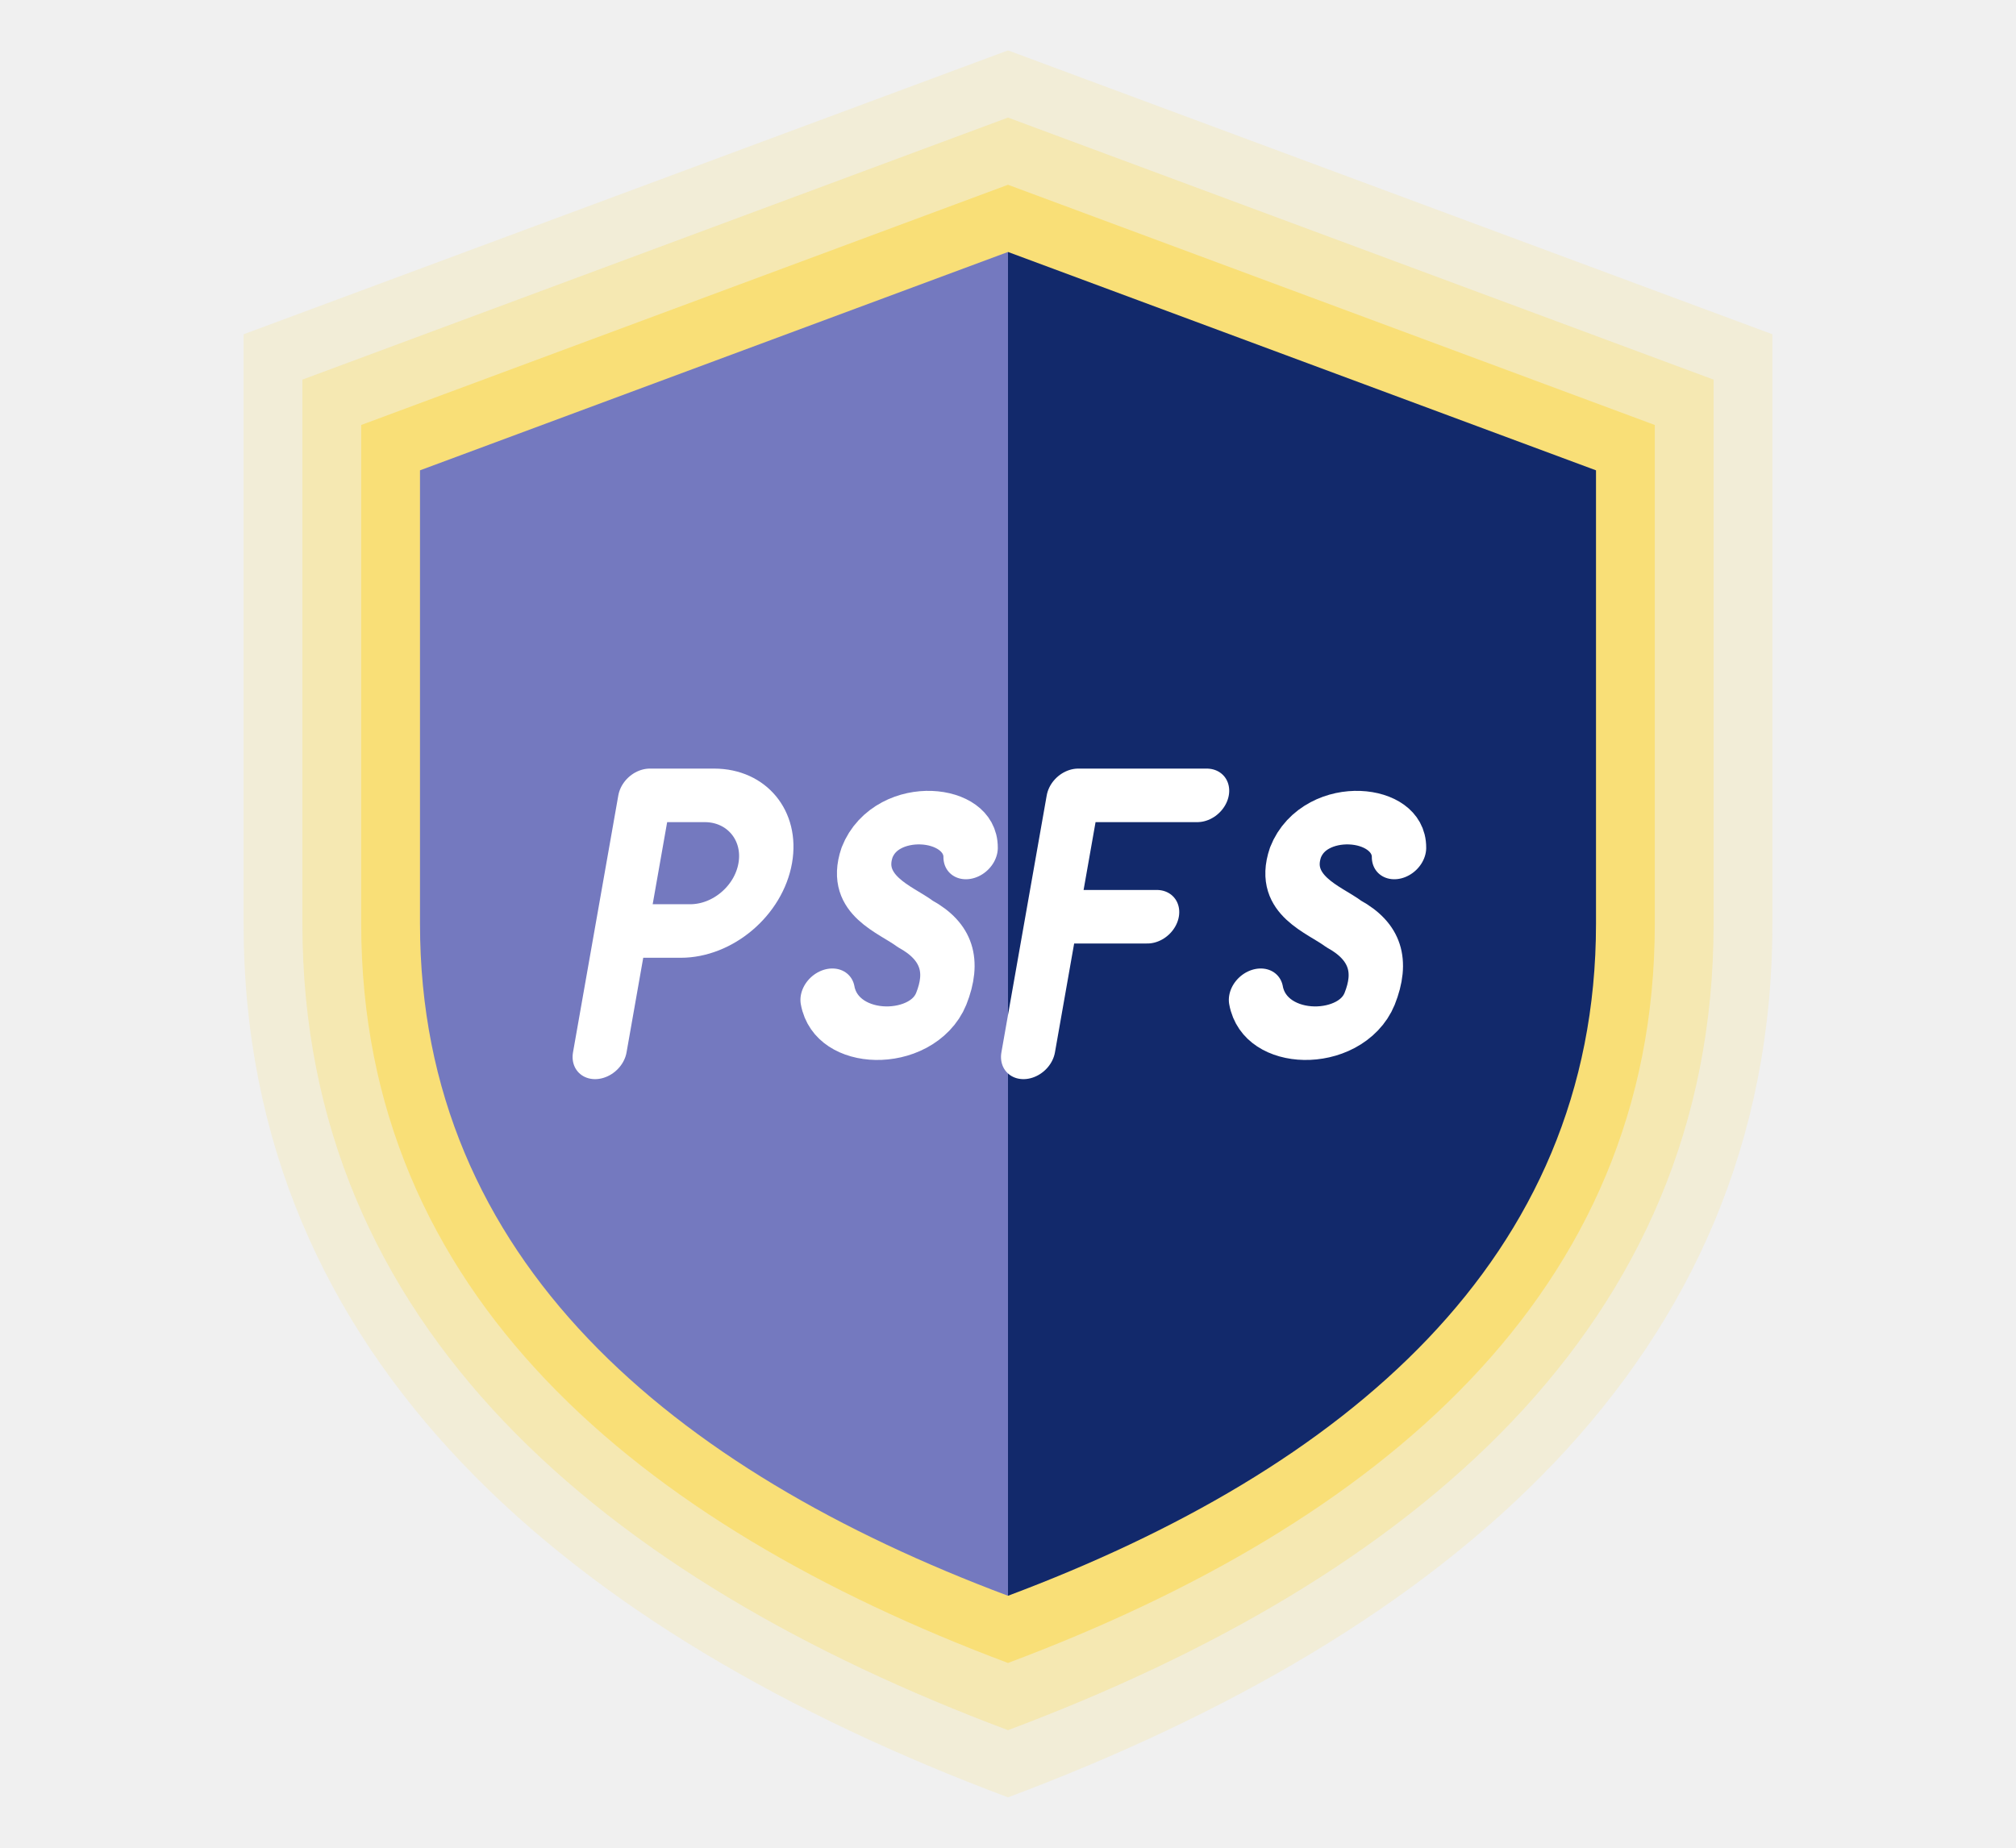
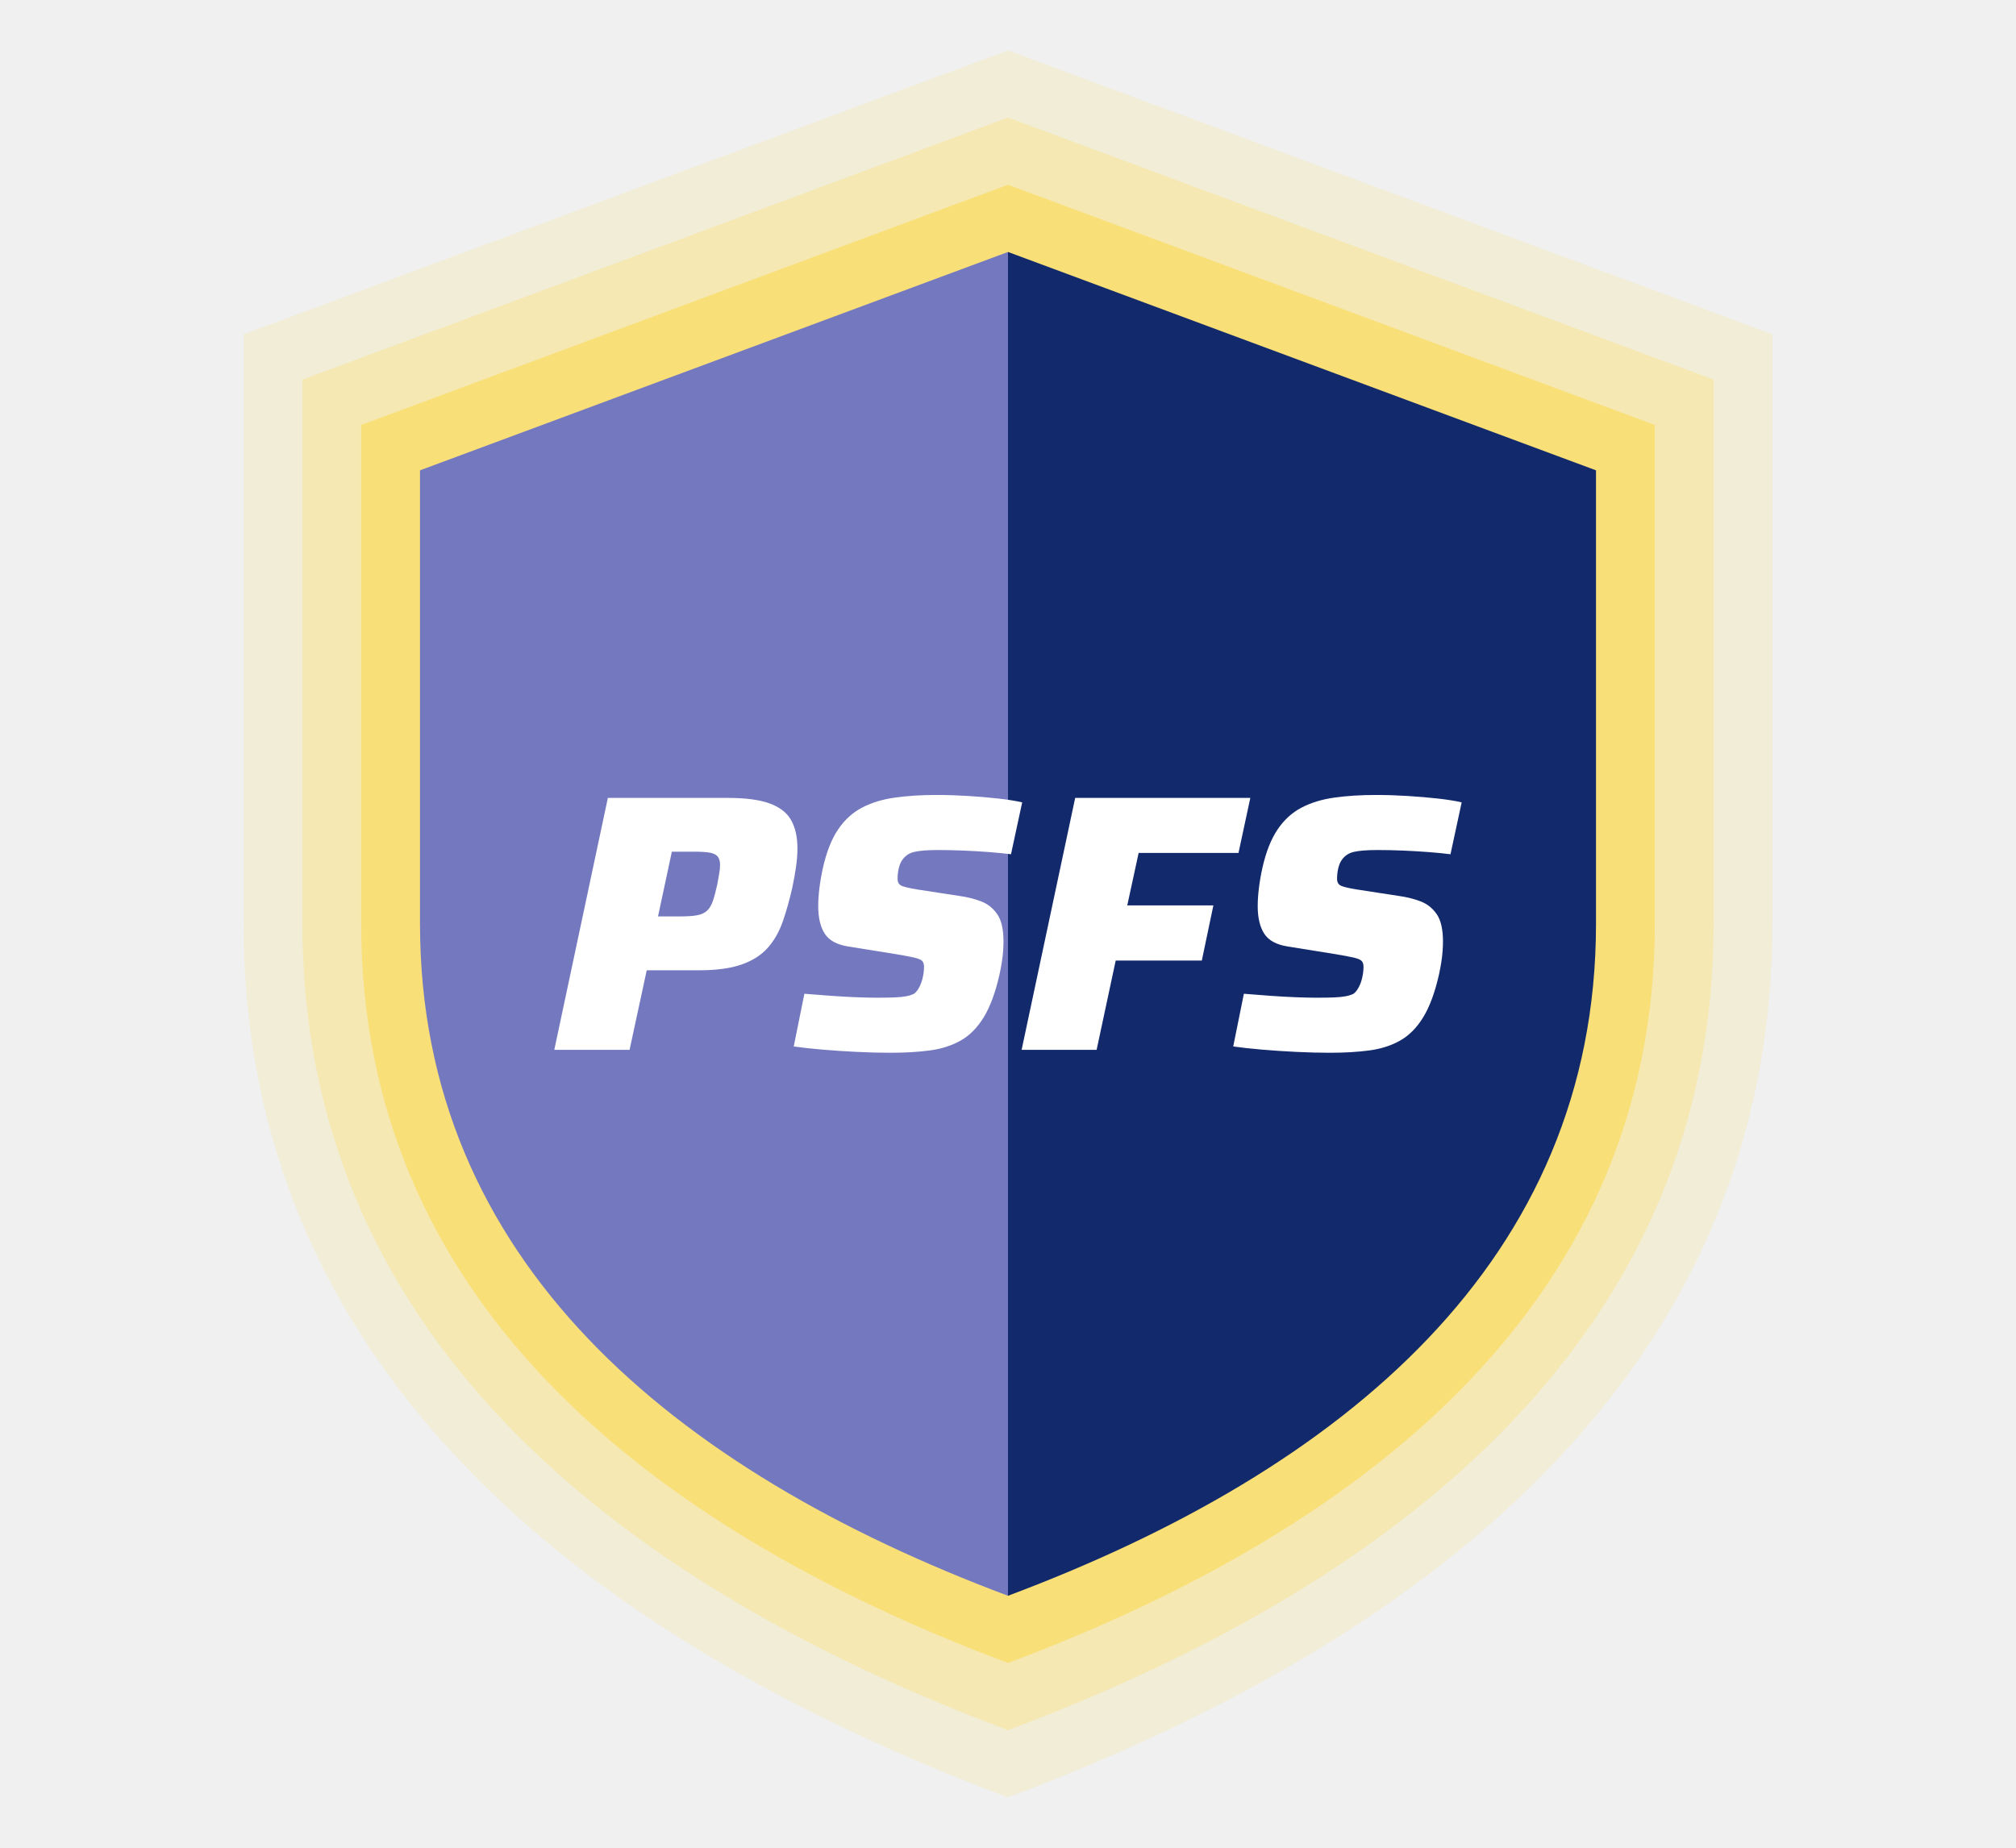
<svg xmlns="http://www.w3.org/2000/svg" viewBox="0 0 240 220" width="240" height="220" role="img" aria-labelledby="psfs-logo-title">
  <defs>
    <path id="shield" d="M120 30 L190 56 V110 C190 150 160 175 120 190 C80 175 50 150 50 110 V56 Z" />
    <path id="shield-left" d="M120 30 L50 56 V110 C50 150 80 175 120 190 Z" />
    <path id="shield-right" d="M120 30 L190 56 V110 C190 150 160 175 120 190 Z" />
  </defs>
  <g fill="#FFD21F">
    <use href="#shield" transform="translate(120 110) scale(1.3) translate(-120 -110)" fill-opacity="0.12" />
    <use href="#shield" transform="translate(120 110) scale(1.2) translate(-120 -110)" fill-opacity="0.2" />
    <use href="#shield" transform="translate(120 110) scale(1.1) translate(-120 -110)" fill-opacity="0.4" />
  </g>
  <use href="#shield-left" fill="#7479BF" />
  <use href="#shield-right" fill="#12296B" />
-   <g transform="translate(120 110) skewX(-10) scale(0.85) translate(-54 -18)" fill="none" stroke="#FFFFFF" stroke-width="7.5" stroke-linecap="round" stroke-linejoin="round">
-     <path d="M0 36 V0 H9 a9.5 9.5 0 0 1 0 19 H0" />
-     <path transform="translate(30 0)" d="M17 8 C16 2 4 1 2.5 8 C1.5 14 8 16 11 18 C16 20.5 17.5 24 16.5 28.5 C15 35 3 35 0.5 28" />
-     <path transform="translate(60 0)" d="M18 0 H0 V36 M0 17 H14" />
-     <path transform="translate(90 0)" d="M17 8 C16 2 4 1 2.5 8 C1.5 14 8 16 11 18 C16 20.5 17.5 24 16.5 28.5 C15 35 3 35 0.5 28" />
+   <g transform="translate(120 110) scale(0.0436 -0.0436) translate(-1245.7 -344)" fill="#FFFFFF">
+     <path transform="translate(0 0)" d="M6.887 0 153.152 688H479.812Q554.547 688 595.915 672.472Q637.283 656.943 654.019 626.415Q670.755 595.887 670.755 550.151Q670.755 527.472 667.019 500.557Q663.283 473.642 656.812 443.283Q645.34 392.604 630.84 350.765Q616.34 308.925 590.104 279.057Q563.868 249.189 518.765 233.189Q473.661 217.189 400.982 217.189H259.263L212.414 0ZM290.093 364.339H352.265Q380.077 364.339 397.011 367.528Q413.945 370.717 423.926 379.934Q433.907 389.151 439.832 406.396Q445.757 423.642 452.021 452.227Q455.285 469.755 457.417 482.68Q459.549 495.604 459.549 504.925Q459.549 520.038 452.992 527.887Q446.436 535.737 431.398 538.425Q416.36 541.114 390.548 541.114H327.848Z" />
+     <path transform="translate(647 0)" d="M277.774 -8Q234.774 -8 185.906 -5.632Q137.038 -3.264 92.01 0.604Q46.982 4.472 13.661 9.208L42.755 153.15Q78.755 150.15 115.444 147.518Q152.132 144.886 184.717 143.622Q217.302 142.358 240.623 142.358Q269.472 142.358 288.822 143.122Q308.171 143.886 320.652 146.282Q333.133 148.678 341.247 152.735Q346.36 155.792 350.681 161.773Q355.002 167.754 358.558 175.264Q362.115 182.773 364.511 191.651Q366.907 200.528 368.172 209.51Q369.436 218.491 369.436 226.283Q369.436 237.132 364.511 242.557Q359.587 247.982 342.322 251.982Q325.058 255.982 287.172 262.189L162.284 282.246Q116.208 289.51 98.359 317.17Q80.51 344.831 80.51 392.416Q80.51 414.567 83.746 441.35Q86.982 468.132 93.453 497.491Q108.189 562.434 134.661 601.642Q161.132 640.849 199.708 661.189Q238.283 681.528 289.462 688.764Q340.642 696 403.321 696Q445.585 696 489.849 693.264Q534.113 690.528 573.01 686.16Q611.906 681.792 637.434 675.792L606.868 534.114Q581.812 537.378 547.651 540.01Q513.491 542.642 477.227 544.142Q440.962 545.642 408.698 545.642Q386 545.642 370.094 544.378Q354.188 543.114 343.075 540.586Q331.962 538.057 324.113 532.529Q316.999 527.737 311.546 520.623Q306.093 513.51 303.037 504.736Q299.98 495.962 298.584 486.453Q297.188 476.943 297.188 467.094Q297.188 452.453 308.876 447.66Q320.565 442.868 351.471 437.868L466.943 420.075Q498.057 415.811 525.217 405.443Q552.377 395.075 569.377 370.339Q586.377 345.603 586.377 295.868Q586.377 284.132 585.377 269.896Q584.377 255.66 581.877 239.66Q579.377 223.66 575.377 205.188Q558.906 132.509 532.802 89.566Q506.698 46.623 470.227 25.783Q433.755 4.943 386.076 -1.528Q338.397 -8 277.774 -8Z" />
+     <path transform="translate(1276 0)" d="M6.887 0 153.152 688H631.34L599.038 537.642H326.377L295.358 394.453H530.491L498.925 243.831H263.792L211.678 0Z" />
+     <path transform="translate(1847 0)" d="M277.774 -8Q234.774 -8 185.906 -5.632Q137.038 -3.264 92.01 0.604Q46.982 4.472 13.661 9.208L42.755 153.15Q78.755 150.15 115.444 147.518Q152.132 144.886 184.717 143.622Q217.302 142.358 240.623 142.358Q269.472 142.358 288.822 143.122Q308.171 143.886 320.652 146.282Q333.133 148.678 341.247 152.735Q346.36 155.792 350.681 161.773Q355.002 167.754 358.558 175.264Q362.115 182.773 364.511 191.651Q366.907 200.528 368.172 209.51Q369.436 218.491 369.436 226.283Q369.436 237.132 364.511 242.557Q359.587 247.982 342.322 251.982Q325.058 255.982 287.172 262.189L162.284 282.246Q116.208 289.51 98.359 317.17Q80.51 344.831 80.51 392.416Q80.51 414.567 83.746 441.35Q86.982 468.132 93.453 497.491Q108.189 562.434 134.661 601.642Q161.132 640.849 199.708 661.189Q238.283 681.528 289.462 688.764Q340.642 696 403.321 696Q445.585 696 489.849 693.264Q534.113 690.528 573.01 686.16Q611.906 681.792 637.434 675.792L606.868 534.114Q581.812 537.378 547.651 540.01Q513.491 542.642 477.227 544.142Q440.962 545.642 408.698 545.642Q386 545.642 370.094 544.378Q354.188 543.114 343.075 540.586Q331.962 538.057 324.113 532.529Q316.999 527.737 311.546 520.623Q306.093 513.51 303.037 504.736Q299.98 495.962 298.584 486.453Q297.188 476.943 297.188 467.094Q297.188 452.453 308.876 447.66Q320.565 442.868 351.471 437.868L466.943 420.075Q498.057 415.811 525.217 405.443Q552.377 395.075 569.377 370.339Q586.377 345.603 586.377 295.868Q586.377 284.132 585.377 269.896Q584.377 255.66 581.877 239.66Q579.377 223.66 575.377 205.188Q558.906 132.509 532.802 89.566Q506.698 46.623 470.227 25.783Q433.755 4.943 386.076 -1.528Q338.397 -8 277.774 -8Z" />
  </g>
</svg>
